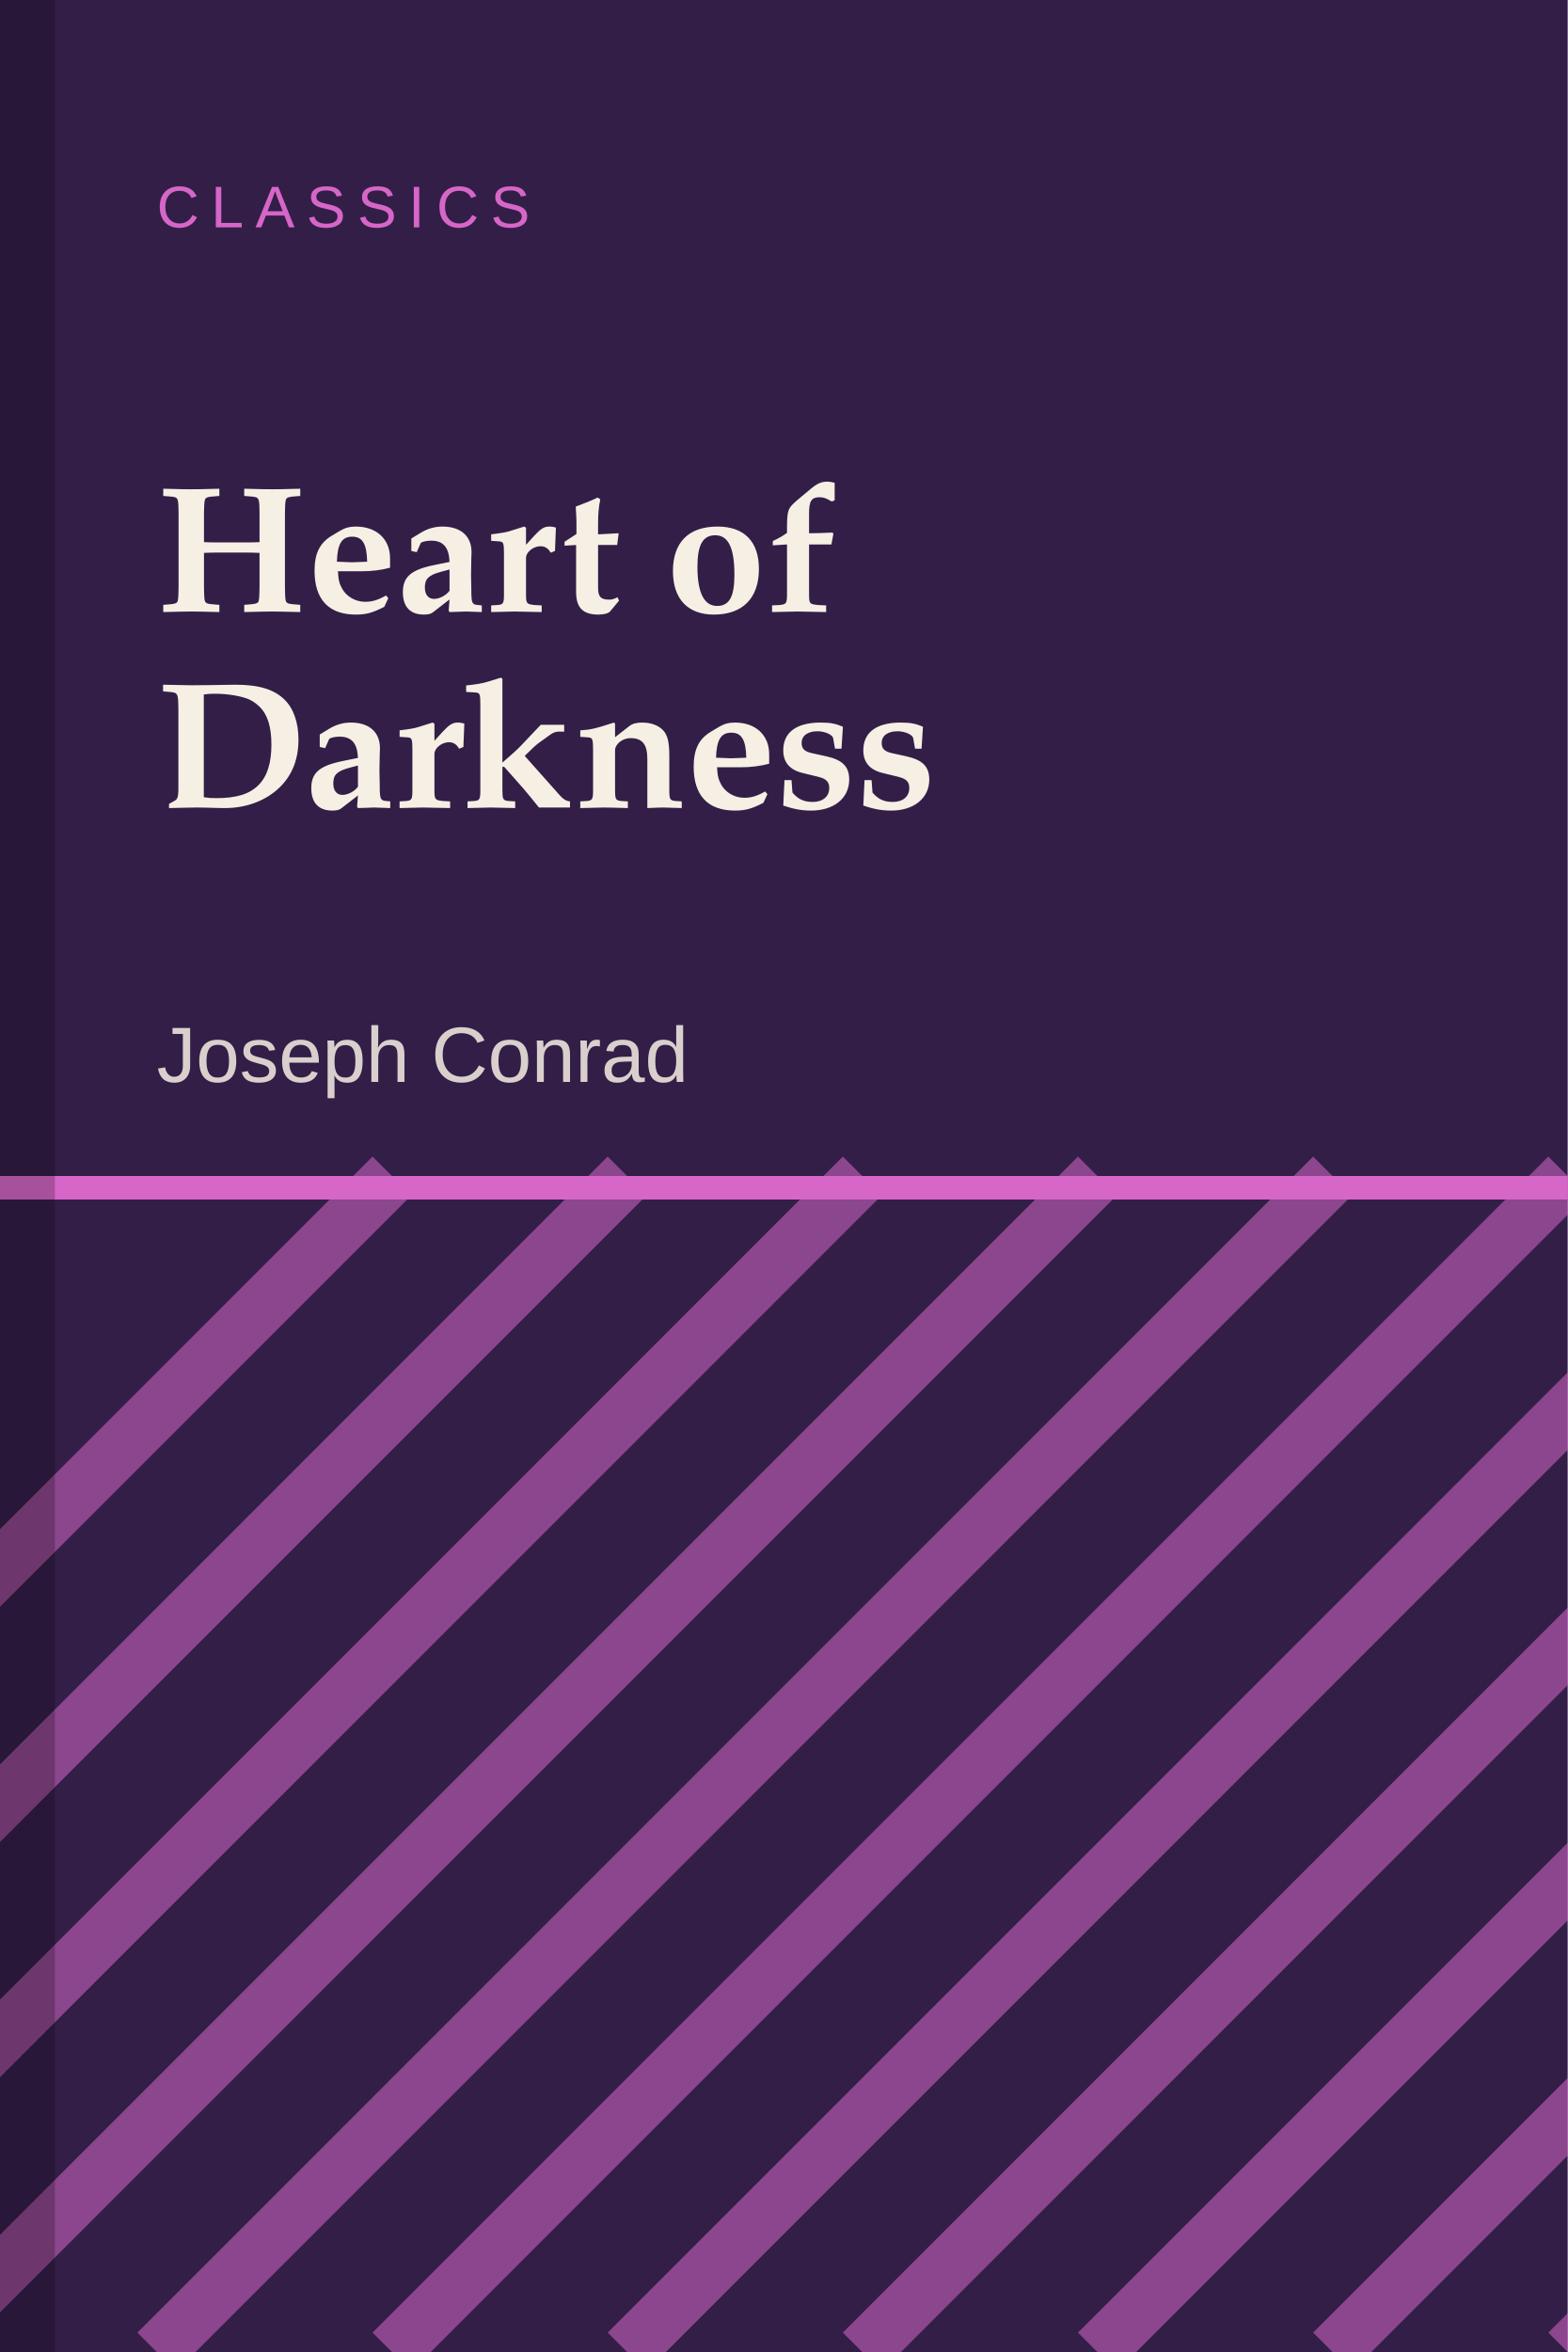
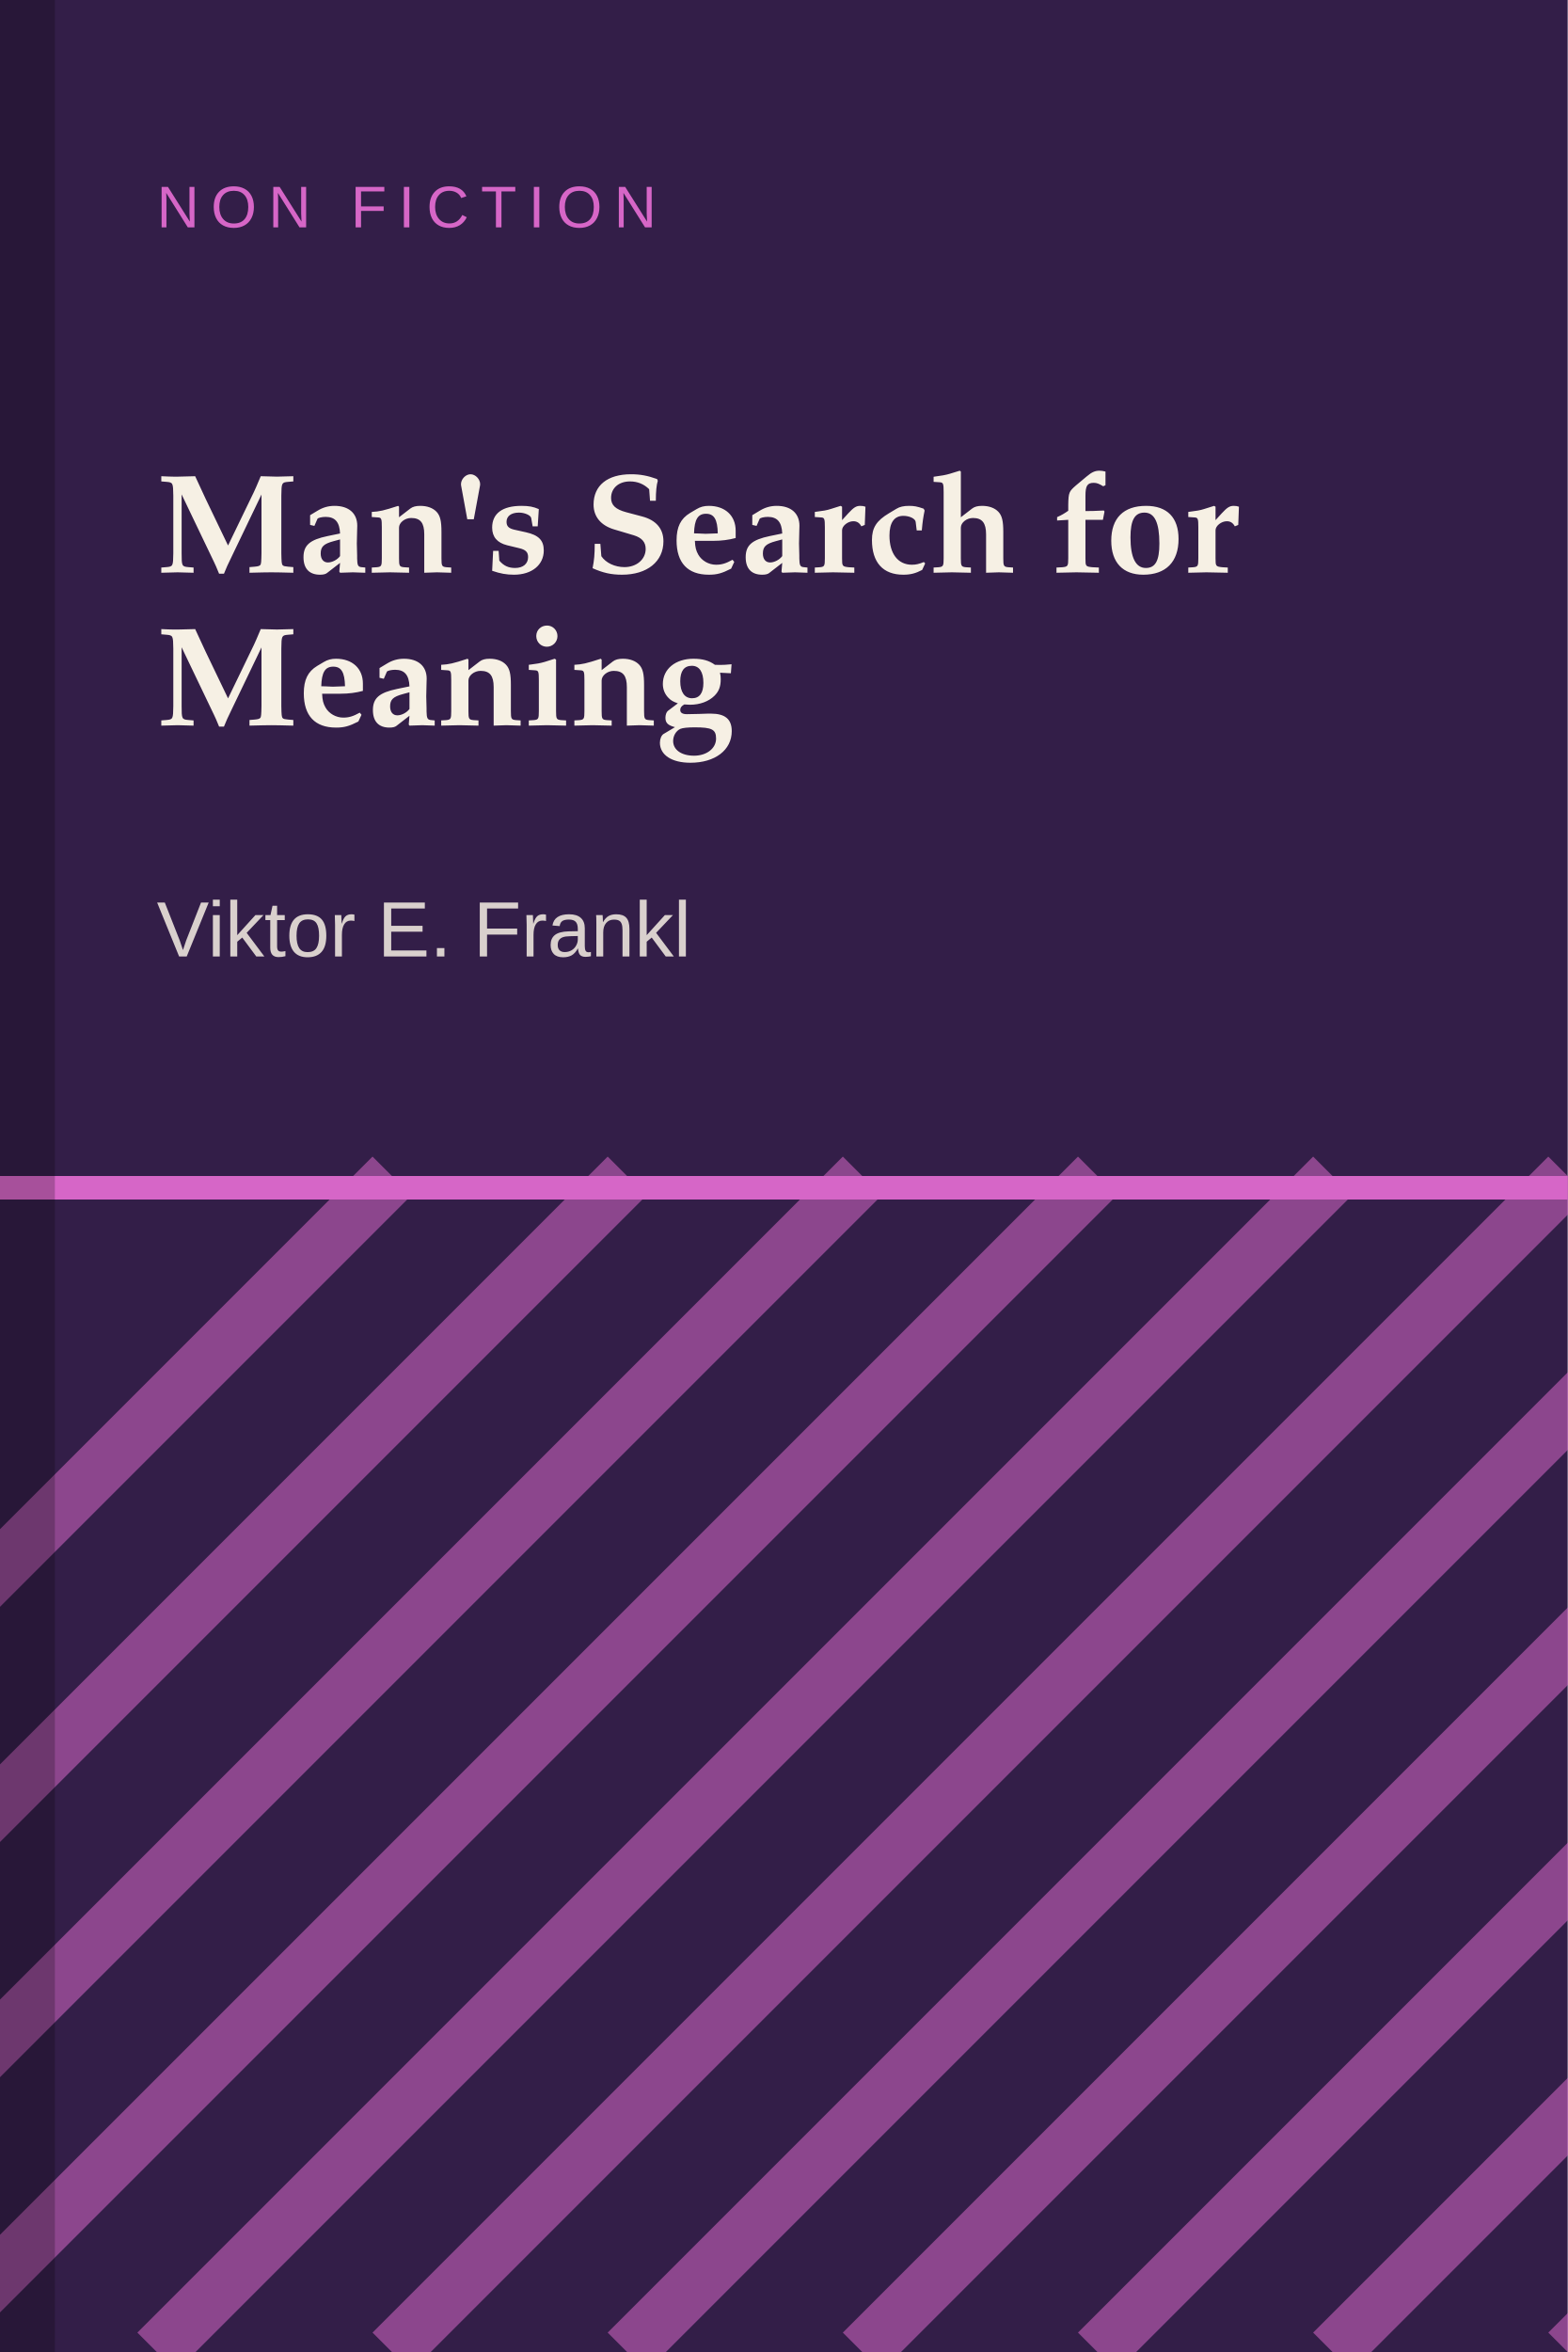
- <svg xmlns="http://www.w3.org/2000/svg" viewBox="0 0 400 600" width="400" height="600" role="img" aria-label="Heart of Darkness by Joseph Conrad">
+ <svg xmlns="http://www.w3.org/2000/svg" viewBox="0 0 400 600" width="400" height="600" role="img" aria-label="Man's Search for Meaning by Viktor E. Frankl">
  <rect width="400" height="600" fill="#331E48" />
  <g stroke="#D666C7" stroke-width="14" opacity=".55">
    <line x1="-200" y1="600" x2="100" y2="300" />
    <line x1="-140" y1="600" x2="160" y2="300" />
    <line x1="-80" y1="600" x2="220" y2="300" />
    <line x1="-20" y1="600" x2="280" y2="300" />
    <line x1="40" y1="600" x2="340" y2="300" />
    <line x1="100" y1="600" x2="400" y2="300" />
    <line x1="160" y1="600" x2="460" y2="300" />
    <line x1="220" y1="600" x2="520" y2="300" />
    <line x1="280" y1="600" x2="580" y2="300" />
    <line x1="340" y1="600" x2="640" y2="300" />
    <line x1="400" y1="600" x2="700" y2="300" />
    <line x1="460" y1="600" x2="760" y2="300" />
  </g>
  <rect x="0" y="300" width="400" height="6" fill="#D666C7" />
  <rect x="0" y="0" width="14" height="600" fill="#000" opacity=".22" />
-   <text x="40" y="58" font-family="Segoe UI, Arial, sans-serif" font-size="15" letter-spacing="3" fill="#D666C7">CLASSICS</text>
-   <text x="40" y="156" font-family="Georgia, 'Palatino Linotype', serif" font-size="46" font-weight="700" fill="#F6F0E4">
-     <tspan x="40" dy="0">Heart of</tspan>
-     <tspan x="40" dy="50">Darkness</tspan>
+   <text x="40" y="58" font-family="Segoe UI, Arial, sans-serif" font-size="15" letter-spacing="3" fill="#D666C7">NON FICTION</text>
+   <text x="40" y="146" font-family="Georgia, 'Palatino Linotype', serif" font-size="36" font-weight="700" fill="#F6F0E4">
+     <tspan x="40" dy="0">Man's Search for</tspan>
+     <tspan x="40" dy="39">Meaning</tspan>
  </text>
-   <text x="40" y="276" font-family="Segoe UI, Arial, sans-serif" font-size="20" fill="#F6F0E4" opacity=".85">Joseph Conrad</text>
+   <text x="40" y="244" font-family="Segoe UI, Arial, sans-serif" font-size="20" fill="#F6F0E4" opacity=".85">Viktor E. Frankl</text>
</svg>
